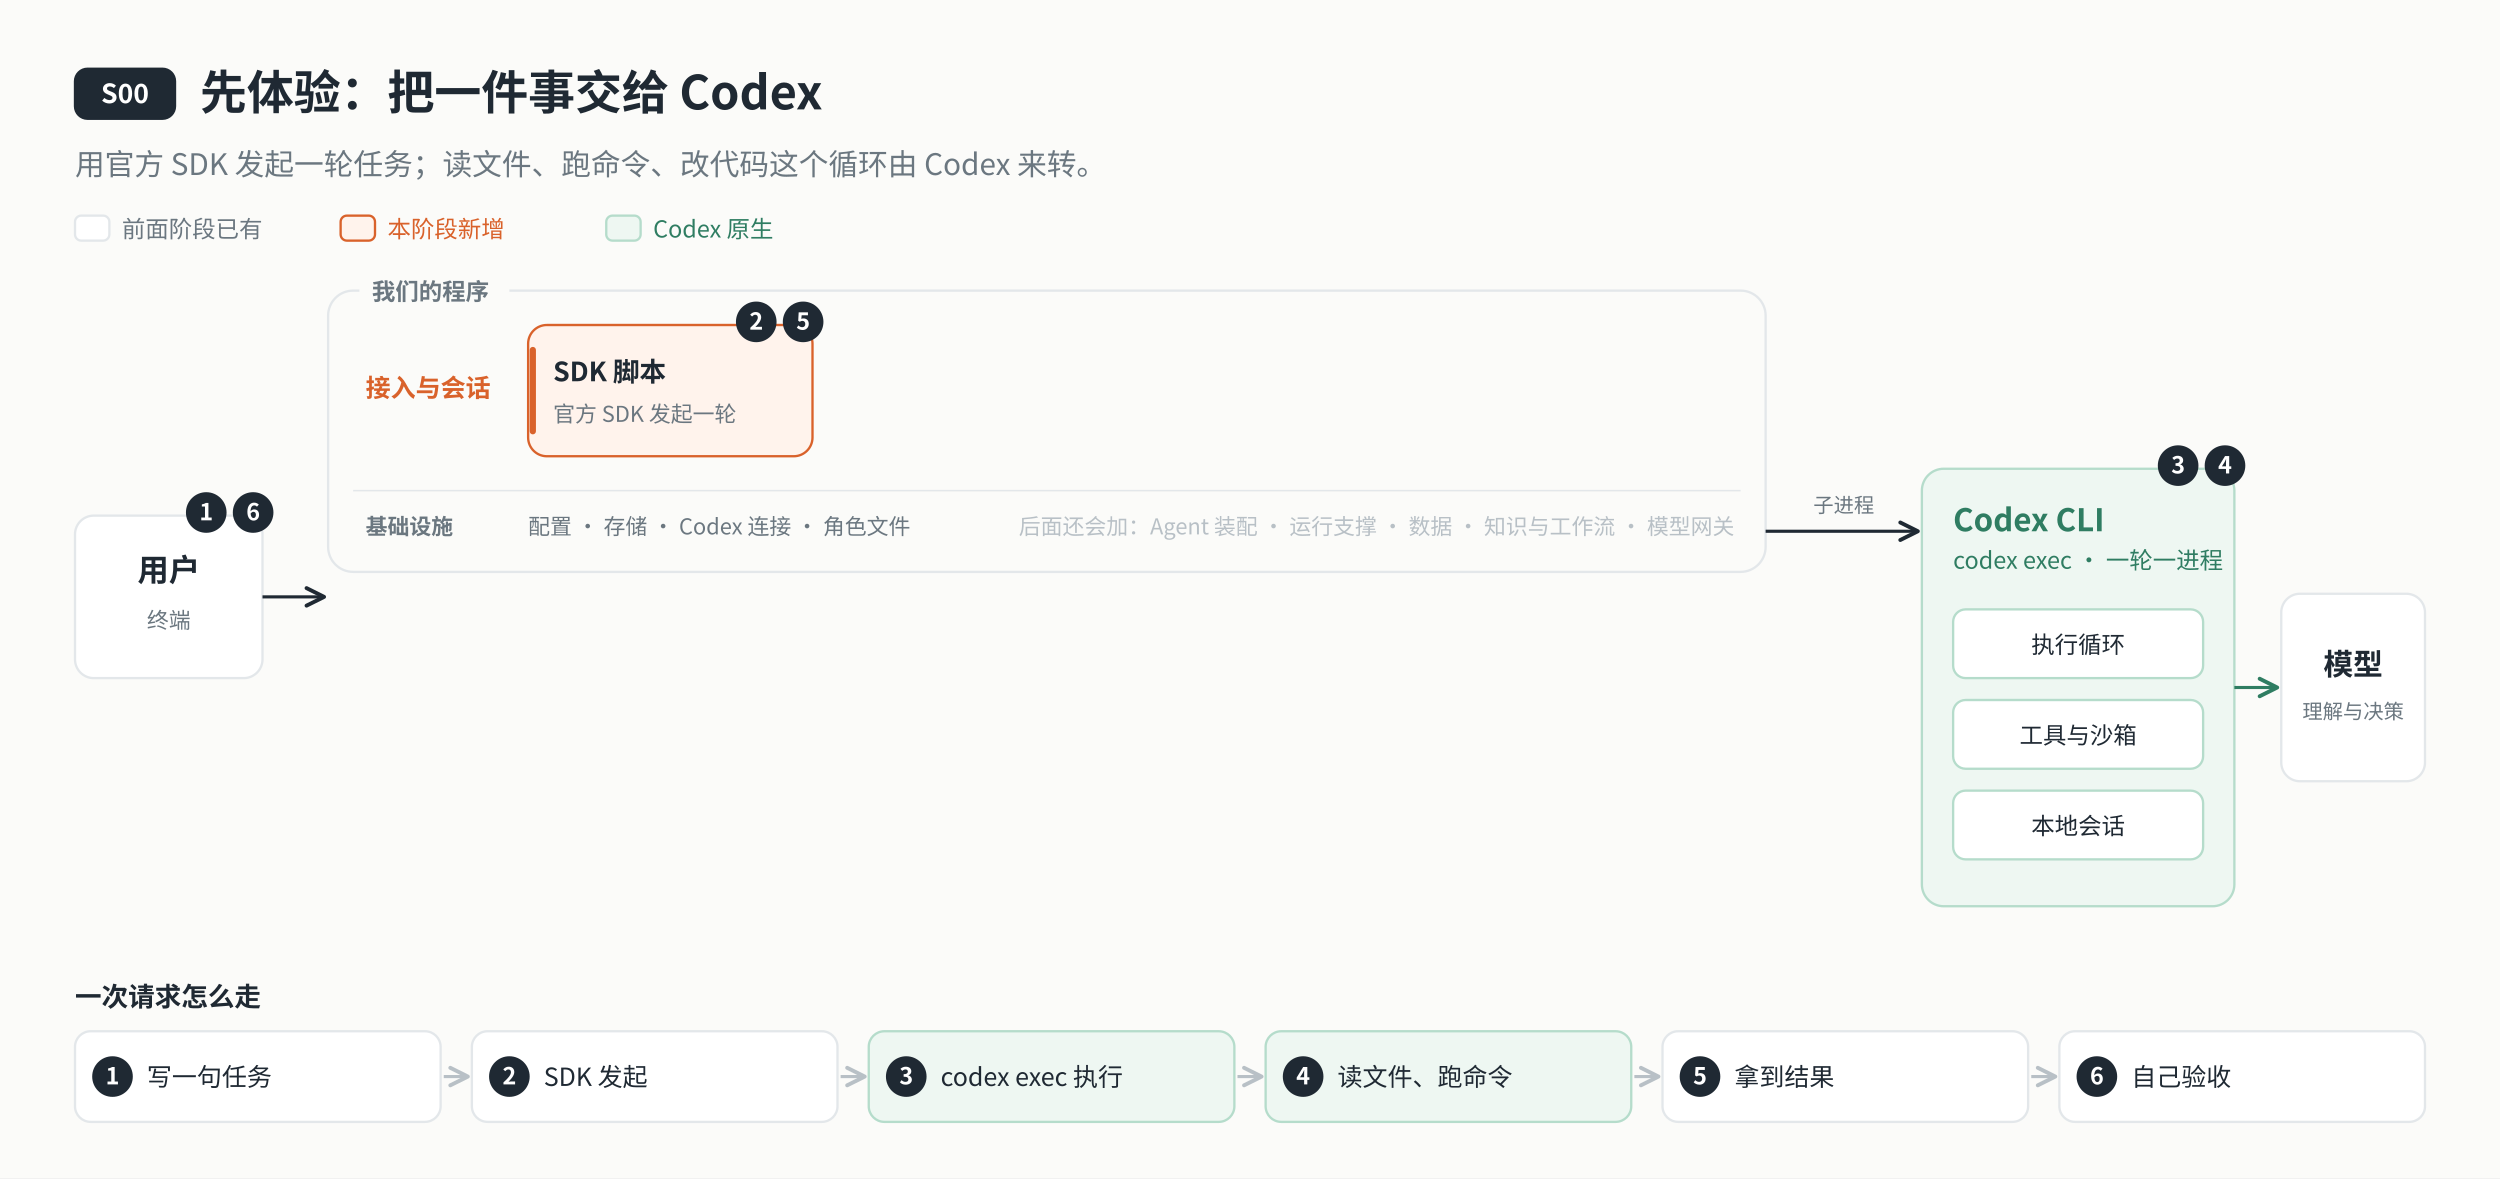
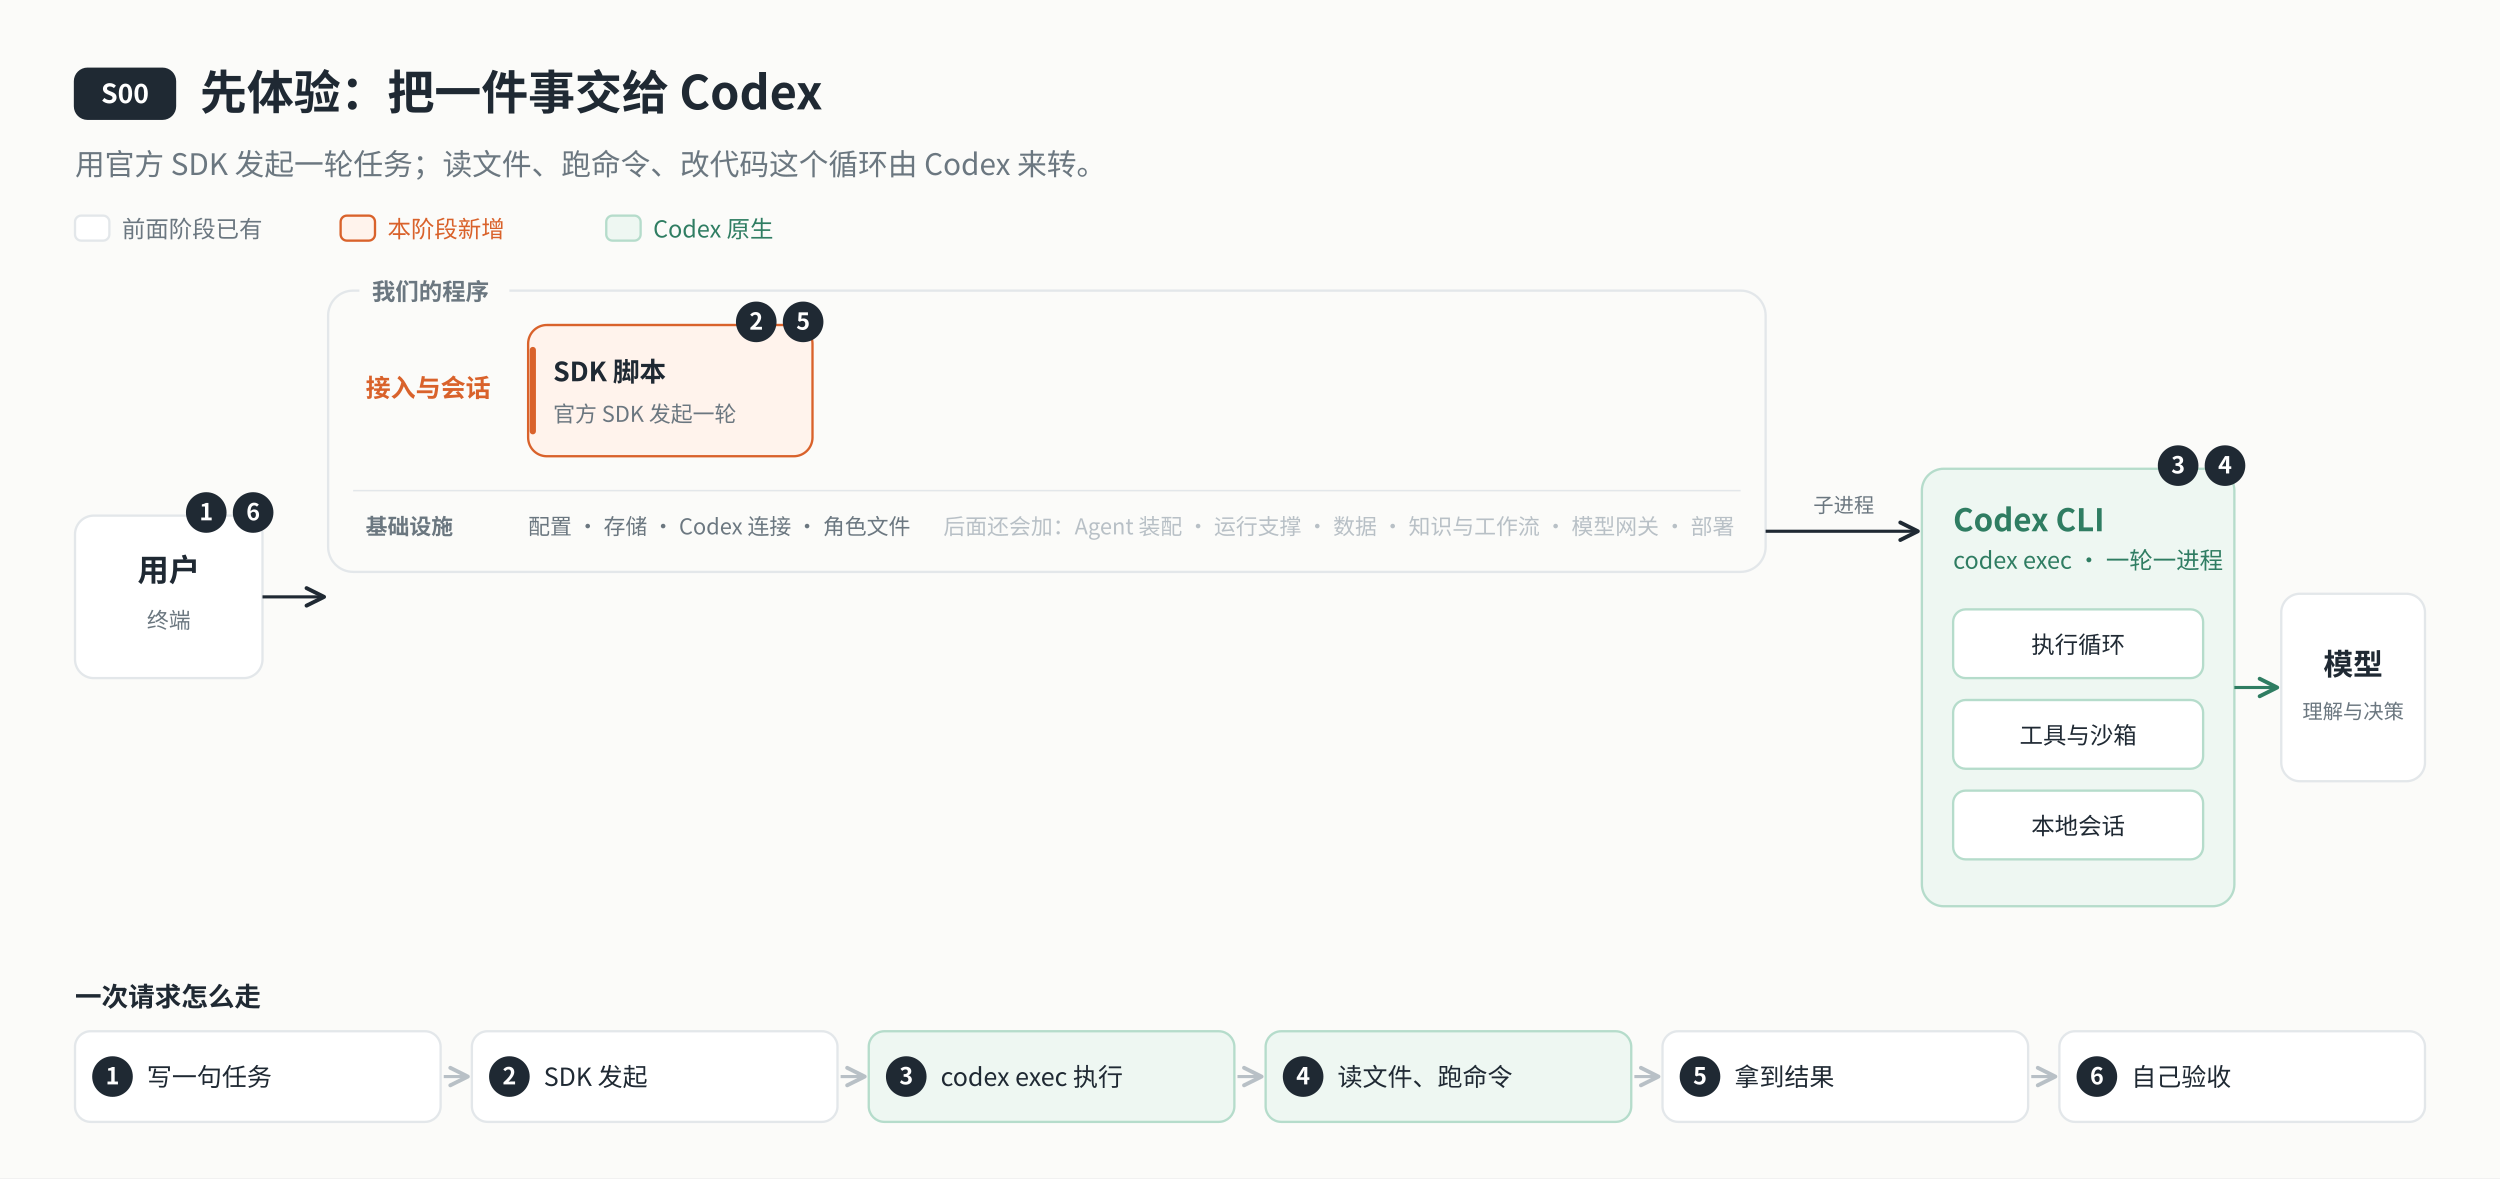
<svg xmlns="http://www.w3.org/2000/svg" width="1600" height="754" viewBox="0 0 1600 754" role="img" aria-labelledby="title desc">
  <defs>
    <marker id="mB8C0C6" viewBox="0 0 10 10" refX="8" refY="5" markerWidth="7" markerHeight="7" orient="auto-start-reverse">
      <path d="M1 1 L9 5 L1 9" fill="none" stroke="#B8C0C6" stroke-width="1.8" stroke-linecap="round" stroke-linejoin="round" />
    </marker>
    <marker id="m1F2933" viewBox="0 0 10 10" refX="8" refY="5" markerWidth="7" markerHeight="7" orient="auto-start-reverse">
      <path d="M1 1 L9 5 L1 9" fill="none" stroke="#1F2933" stroke-width="1.8" stroke-linecap="round" stroke-linejoin="round" />
    </marker>
    <marker id="m2F7D62" viewBox="0 0 10 10" refX="8" refY="5" markerWidth="7" markerHeight="7" orient="auto-start-reverse">
      <path d="M1 1 L9 5 L1 9" fill="none" stroke="#2F7D62" stroke-width="1.8" stroke-linecap="round" stroke-linejoin="round" />
    </marker>
  </defs>
  <g font-family="PingFang SC, Microsoft YaHei, Noto Sans CJK SC, sans-serif">
    <rect x="0" y="0" width="1600" height="754" fill="#FBFBF9" />
    <rect x="48" y="44" width="64" height="32" rx="8" fill="#1F2933" stroke="#1F2933" stroke-width="1.5" />
    <text x="80" y="66" font-size="17" fill="#fff" font-weight="700" text-anchor="middle">S00</text>
    <text x="128" y="70" font-size="30" fill="#1F2933" font-weight="700" text-anchor="start">先体验：把一件事交给 Codex</text>
    <text x="48" y="112" font-size="19" fill="#6B7780" font-weight="400" text-anchor="start">用官方 SDK 发起一轮任务；读文件、跑命令、改代码这个循环由 Codex 来转。</text>
    <rect x="48" y="138" width="22" height="16" rx="4" fill="#FFFFFF" stroke="#E3E7EA" stroke-width="1.5" />
    <text x="78" y="152" font-size="15" fill="#6B7780" font-weight="400" text-anchor="start">前面阶段已有</text>
    <rect x="218" y="138" width="22" height="16" rx="4" fill="#FFF3EC" stroke="#D9622B" stroke-width="1.5" />
    <text x="248" y="152" font-size="15" fill="#D9622B" font-weight="400" text-anchor="start">本阶段新增</text>
    <rect x="388" y="138" width="22" height="16" rx="4" fill="#EEF7F2" stroke="#B5DCCB" stroke-width="1.5" />
    <text x="418" y="152" font-size="15" fill="#2F7D62" font-weight="400" text-anchor="start">Codex 原生</text>
    <rect x="48" y="330" width="120" height="104" rx="12" fill="#FFFFFF" stroke="#E3E7EA" stroke-width="1.5" />
    <text x="108" y="372" font-size="20" fill="#1F2933" font-weight="600" text-anchor="middle">用户</text>
    <text x="108" y="402" font-size="14" fill="#6B7780" font-weight="400" text-anchor="middle">终端</text>
    <rect x="210" y="186" width="920" height="180" rx="16" fill="none" stroke="#E3E7EA" stroke-width="1.5" />
    <rect x="230" y="175" width="96" height="22" fill="#FBFBF9" />
    <text x="238" y="192" font-size="15" fill="#6B7780" font-weight="600" text-anchor="start">我们的程序</text>
    <text x="234" y="254" font-size="16" fill="#D9622B" font-weight="600" text-anchor="start">接入与会话</text>
    <rect x="338" y="208" width="182" height="84" rx="12" fill="#FFF3EC" stroke="#D9622B" stroke-width="1.5" />
    <rect x="339" y="222" width="4" height="56" rx="2" fill="#D9622B" />
    <text x="354" y="244" font-size="17" fill="#1F2933" font-weight="600" text-anchor="start">SDK 脚本</text>
    <text x="354" y="270" font-size="14" fill="#6B7780" font-weight="400" text-anchor="start">官方 SDK 发起一轮</text>
    <line x1="226" y1="314" x2="1114" y2="314" stroke="#E3E7EA" stroke-width="1" />
    <text x="234" y="342" font-size="14" fill="#6B7780" font-weight="600" text-anchor="start">基础设施</text>
    <text x="338" y="342" font-size="14" fill="#6B7780" font-weight="400" text-anchor="start">配置 · 存储 · Codex 连接 · 角色文件</text>
-     <text x="1110" y="342" font-size="14" fill="#B8C0C6" font-weight="400" text-anchor="end">后面还会加：Agent 装配 · 运行支撑 · 数据 · 知识与工作流 · 模型网关</text>
+     <text x="1110" y="342" font-size="14" fill="#B8C0C6" font-weight="400" text-anchor="end">后面还会加：Agent 装配 · 运行支撑 · 数据 · 知识与工作流 · 模型网关 · 部署</text>
    <rect x="1230" y="300" width="200" height="280" rx="14" fill="#EEF7F2" stroke="#B5DCCB" stroke-width="1.5" />
    <text x="1250" y="340" font-size="20" fill="#2F7D62" font-weight="700" text-anchor="start">Codex CLI</text>
    <text x="1250" y="364" font-size="15" fill="#2F7D62" font-weight="400" text-anchor="start">codex exec · 一轮一进程</text>
    <rect x="1250" y="390" width="160" height="44" rx="8" fill="#FFFFFF" stroke="#B5DCCB" stroke-width="1.5" />
    <text x="1330" y="418" font-size="15" fill="#1F2933" font-weight="500" text-anchor="middle">执行循环</text>
    <rect x="1250" y="448" width="160" height="44" rx="8" fill="#FFFFFF" stroke="#B5DCCB" stroke-width="1.5" />
    <text x="1330" y="476" font-size="15" fill="#1F2933" font-weight="500" text-anchor="middle">工具与沙箱</text>
    <rect x="1250" y="506" width="160" height="44" rx="8" fill="#FFFFFF" stroke="#B5DCCB" stroke-width="1.5" />
    <text x="1330" y="534" font-size="15" fill="#1F2933" font-weight="500" text-anchor="middle">本地会话</text>
    <rect x="1460" y="380" width="92" height="120" rx="12" fill="#FFFFFF" stroke="#E3E7EA" stroke-width="1.5" />
    <text x="1506" y="432" font-size="19" fill="#1F2933" font-weight="600" text-anchor="middle">模型</text>
    <text x="1506" y="460" font-size="13" fill="#6B7780" font-weight="400" text-anchor="middle">理解与决策</text>
    <path d="M168,382 L206,382" fill="none" stroke="#1F2933" stroke-width="2" marker-end="url(#m1F2933)" />
    <path d="M1130,340 L1226,340" fill="none" stroke="#1F2933" stroke-width="2" marker-end="url(#m1F2933)" />
    <text x="1180" y="328" font-size="13" fill="#6B7780" font-weight="500" text-anchor="middle">子进程</text>
    <path d="M1430,440 L1456,440" fill="none" stroke="#2F7D62" stroke-width="2" marker-end="url(#m2F7D62)" />
    <circle cx="132" cy="328" r="13" fill="#1F2933" />
    <text x="132" y="333" font-size="15" fill="#fff" font-weight="700" text-anchor="middle">1</text>
    <circle cx="162" cy="328" r="13" fill="#1F2933" />
    <text x="162" y="333" font-size="15" fill="#fff" font-weight="700" text-anchor="middle">6</text>
    <circle cx="484" cy="206" r="13" fill="#1F2933" />
    <text x="484" y="211" font-size="15" fill="#fff" font-weight="700" text-anchor="middle">2</text>
    <circle cx="514" cy="206" r="13" fill="#1F2933" />
    <text x="514" y="211" font-size="15" fill="#fff" font-weight="700" text-anchor="middle">5</text>
    <circle cx="1394" cy="298" r="13" fill="#1F2933" />
    <text x="1394" y="303" font-size="15" fill="#fff" font-weight="700" text-anchor="middle">3</text>
    <circle cx="1424" cy="298" r="13" fill="#1F2933" />
    <text x="1424" y="303" font-size="15" fill="#fff" font-weight="700" text-anchor="middle">4</text>
    <text x="48" y="644" font-size="17" fill="#1F2933" font-weight="700" text-anchor="start">一次请求怎么走</text>
    <rect x="48" y="660" width="234" height="58" rx="10" fill="#FFFFFF" stroke="#E3E7EA" stroke-width="1.5" />
    <circle cx="72" cy="689" r="13" fill="#1F2933" />
    <text x="72" y="694" font-size="15" fill="#fff" font-weight="700" text-anchor="middle">1</text>
    <text x="94" y="695" font-size="16" fill="#1F2933" font-weight="500" text-anchor="start">写一句任务</text>
    <path d="M284,689 L298,689" fill="none" stroke="#B8C0C6" stroke-width="2" marker-end="url(#mB8C0C6)" />
    <rect x="302" y="660" width="234" height="58" rx="10" fill="#FFFFFF" stroke="#E3E7EA" stroke-width="1.5" />
    <circle cx="326" cy="689" r="13" fill="#1F2933" />
    <text x="326" y="694" font-size="15" fill="#fff" font-weight="700" text-anchor="middle">2</text>
    <text x="348" y="695" font-size="16" fill="#1F2933" font-weight="500" text-anchor="start">SDK 发起</text>
    <path d="M538,689 L552,689" fill="none" stroke="#B8C0C6" stroke-width="2" marker-end="url(#mB8C0C6)" />
    <rect x="556" y="660" width="234" height="58" rx="10" fill="#EEF7F2" stroke="#B5DCCB" stroke-width="1.5" />
    <circle cx="580" cy="689" r="13" fill="#1F2933" />
    <text x="580" y="694" font-size="15" fill="#fff" font-weight="700" text-anchor="middle">3</text>
    <text x="602" y="695" font-size="16" fill="#1F2933" font-weight="500" text-anchor="start">codex exec 执行</text>
    <path d="M792,689 L806,689" fill="none" stroke="#B8C0C6" stroke-width="2" marker-end="url(#mB8C0C6)" />
    <rect x="810" y="660" width="234" height="58" rx="10" fill="#EEF7F2" stroke="#B5DCCB" stroke-width="1.5" />
    <circle cx="834" cy="689" r="13" fill="#1F2933" />
    <text x="834" y="694" font-size="15" fill="#fff" font-weight="700" text-anchor="middle">4</text>
    <text x="856" y="695" font-size="16" fill="#1F2933" font-weight="500" text-anchor="start">读文件、跑命令</text>
    <path d="M1046,689 L1060,689" fill="none" stroke="#B8C0C6" stroke-width="2" marker-end="url(#mB8C0C6)" />
    <rect x="1064" y="660" width="234" height="58" rx="10" fill="#FFFFFF" stroke="#E3E7EA" stroke-width="1.5" />
    <circle cx="1088" cy="689" r="13" fill="#1F2933" />
    <text x="1088" y="694" font-size="15" fill="#fff" font-weight="700" text-anchor="middle">5</text>
    <text x="1110" y="695" font-size="16" fill="#1F2933" font-weight="500" text-anchor="start">拿到结果</text>
    <path d="M1300,689 L1314,689" fill="none" stroke="#B8C0C6" stroke-width="2" marker-end="url(#mB8C0C6)" />
    <rect x="1318" y="660" width="234" height="58" rx="10" fill="#FFFFFF" stroke="#E3E7EA" stroke-width="1.5" />
    <circle cx="1342" cy="689" r="13" fill="#1F2933" />
    <text x="1342" y="694" font-size="15" fill="#fff" font-weight="700" text-anchor="middle">6</text>
    <text x="1364" y="695" font-size="16" fill="#1F2933" font-weight="500" text-anchor="start">自己验收</text>
  </g>
</svg>
